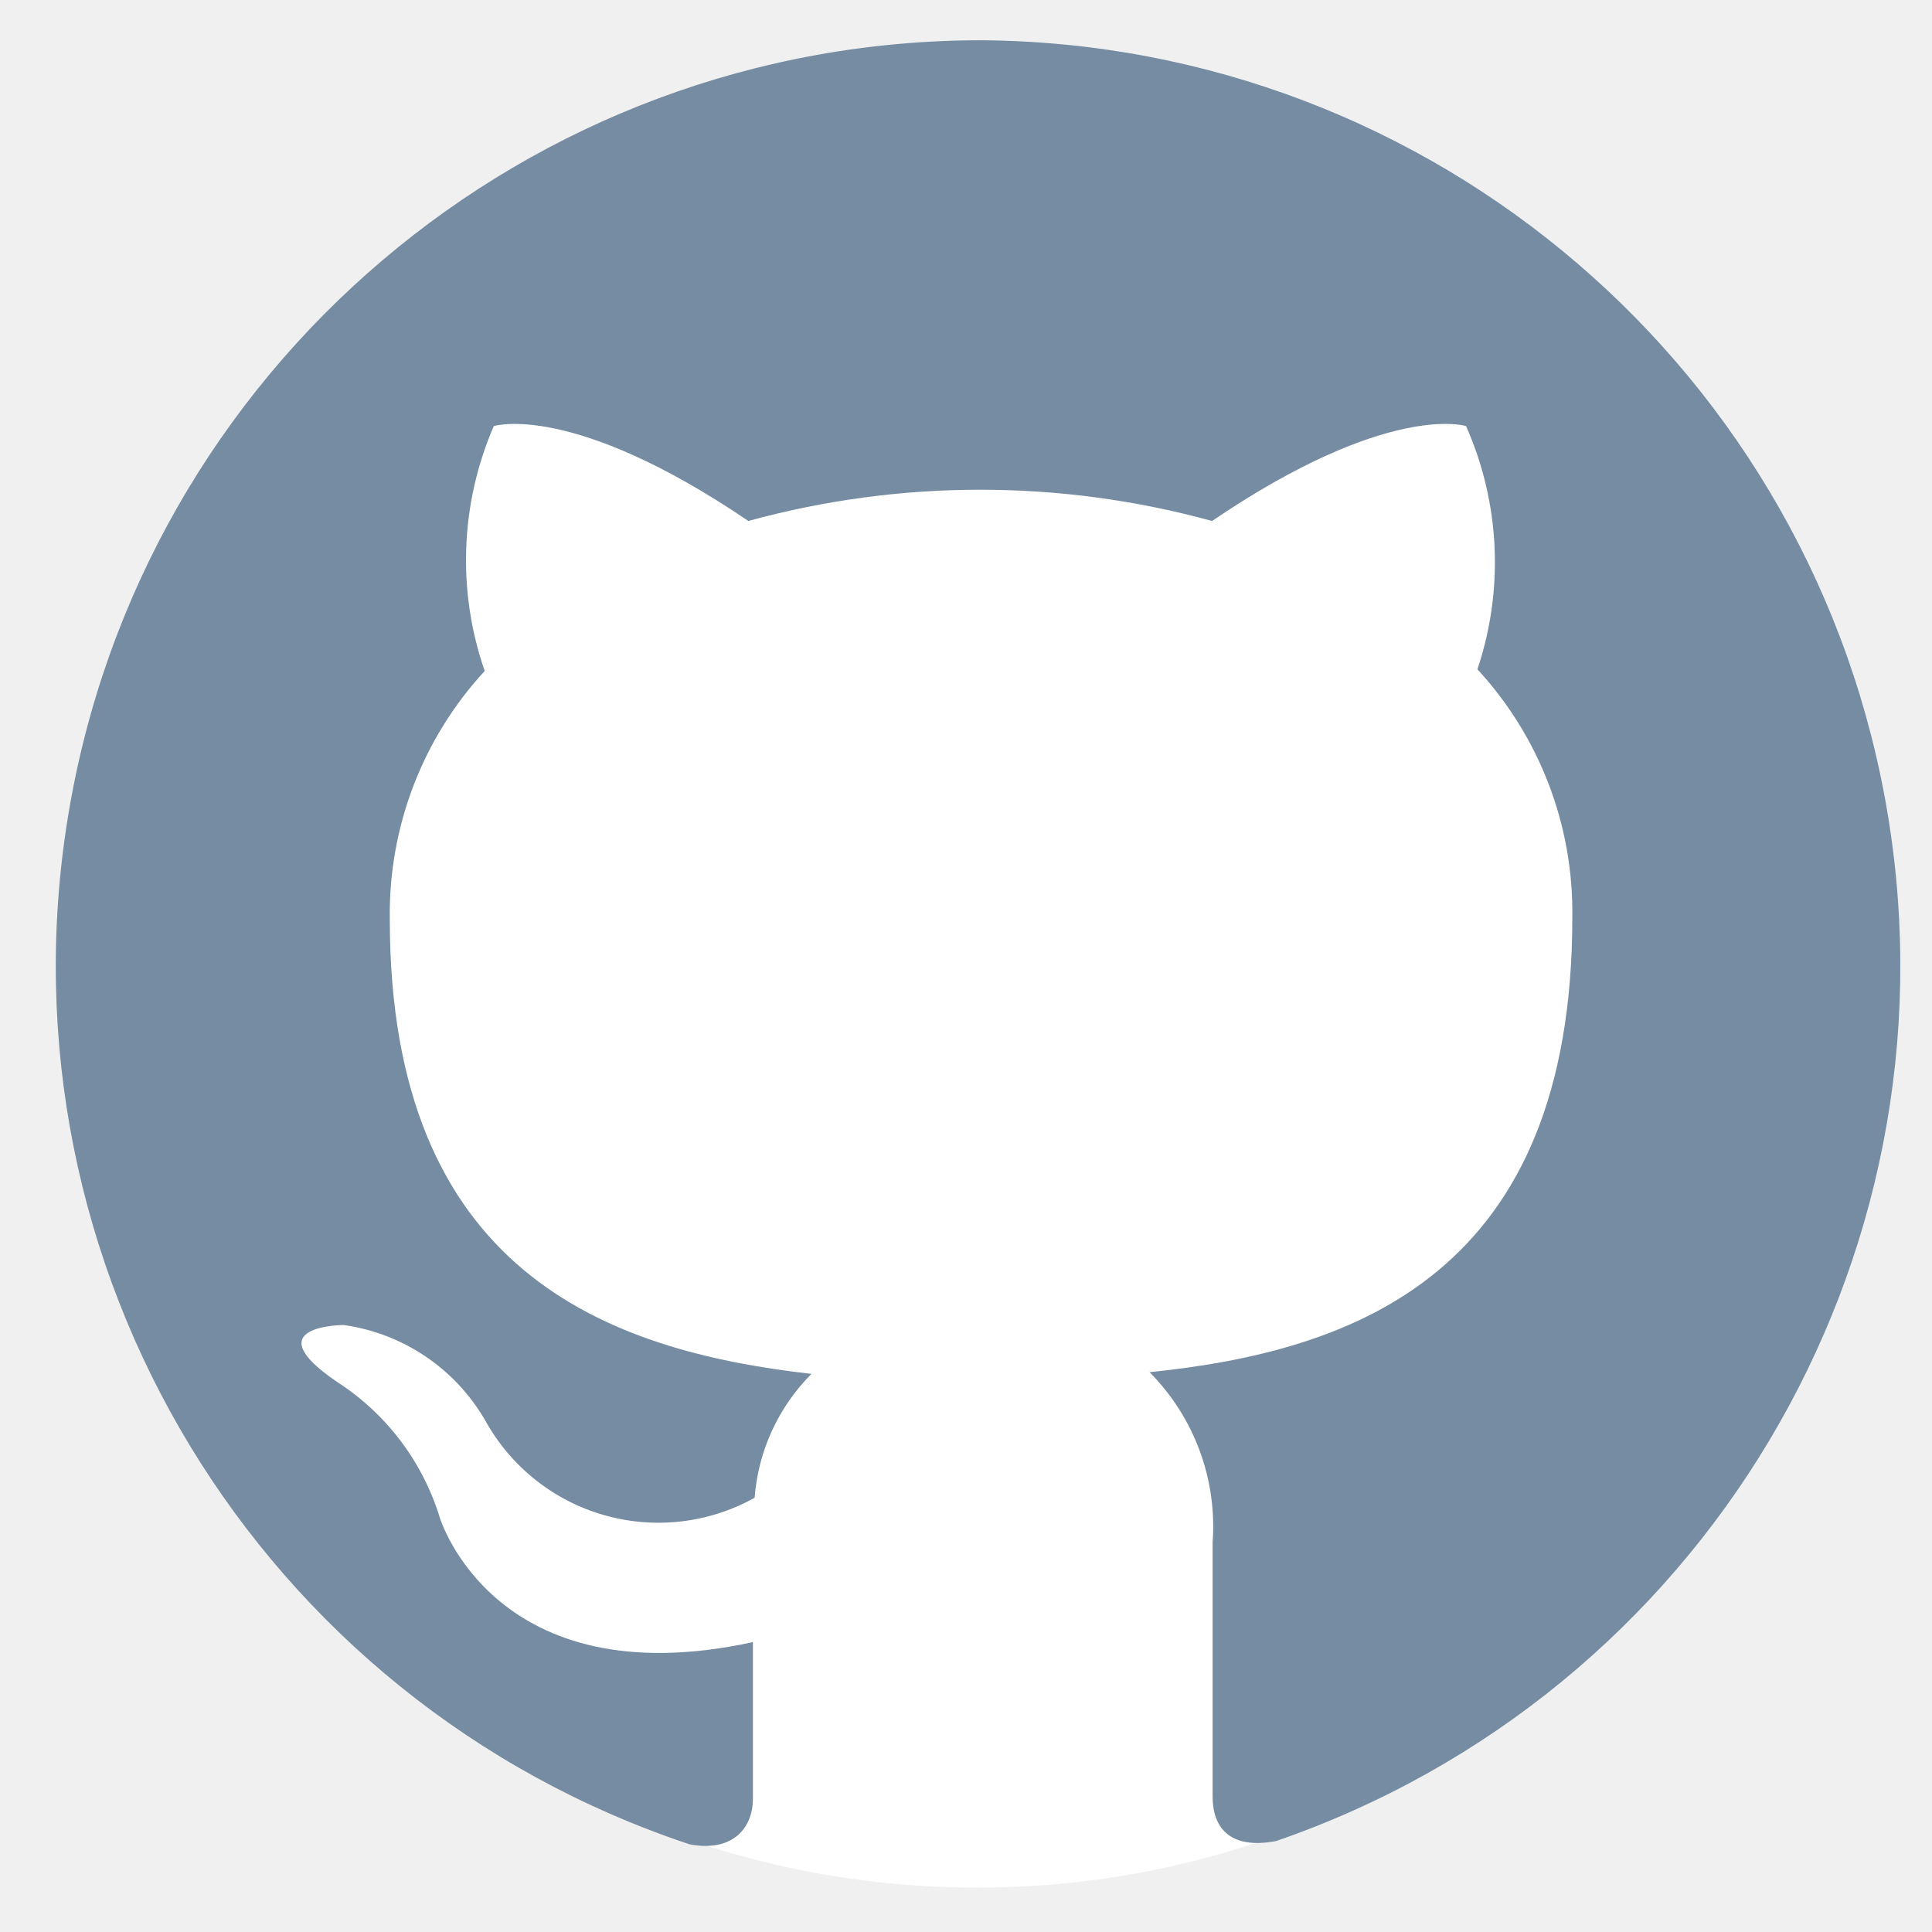
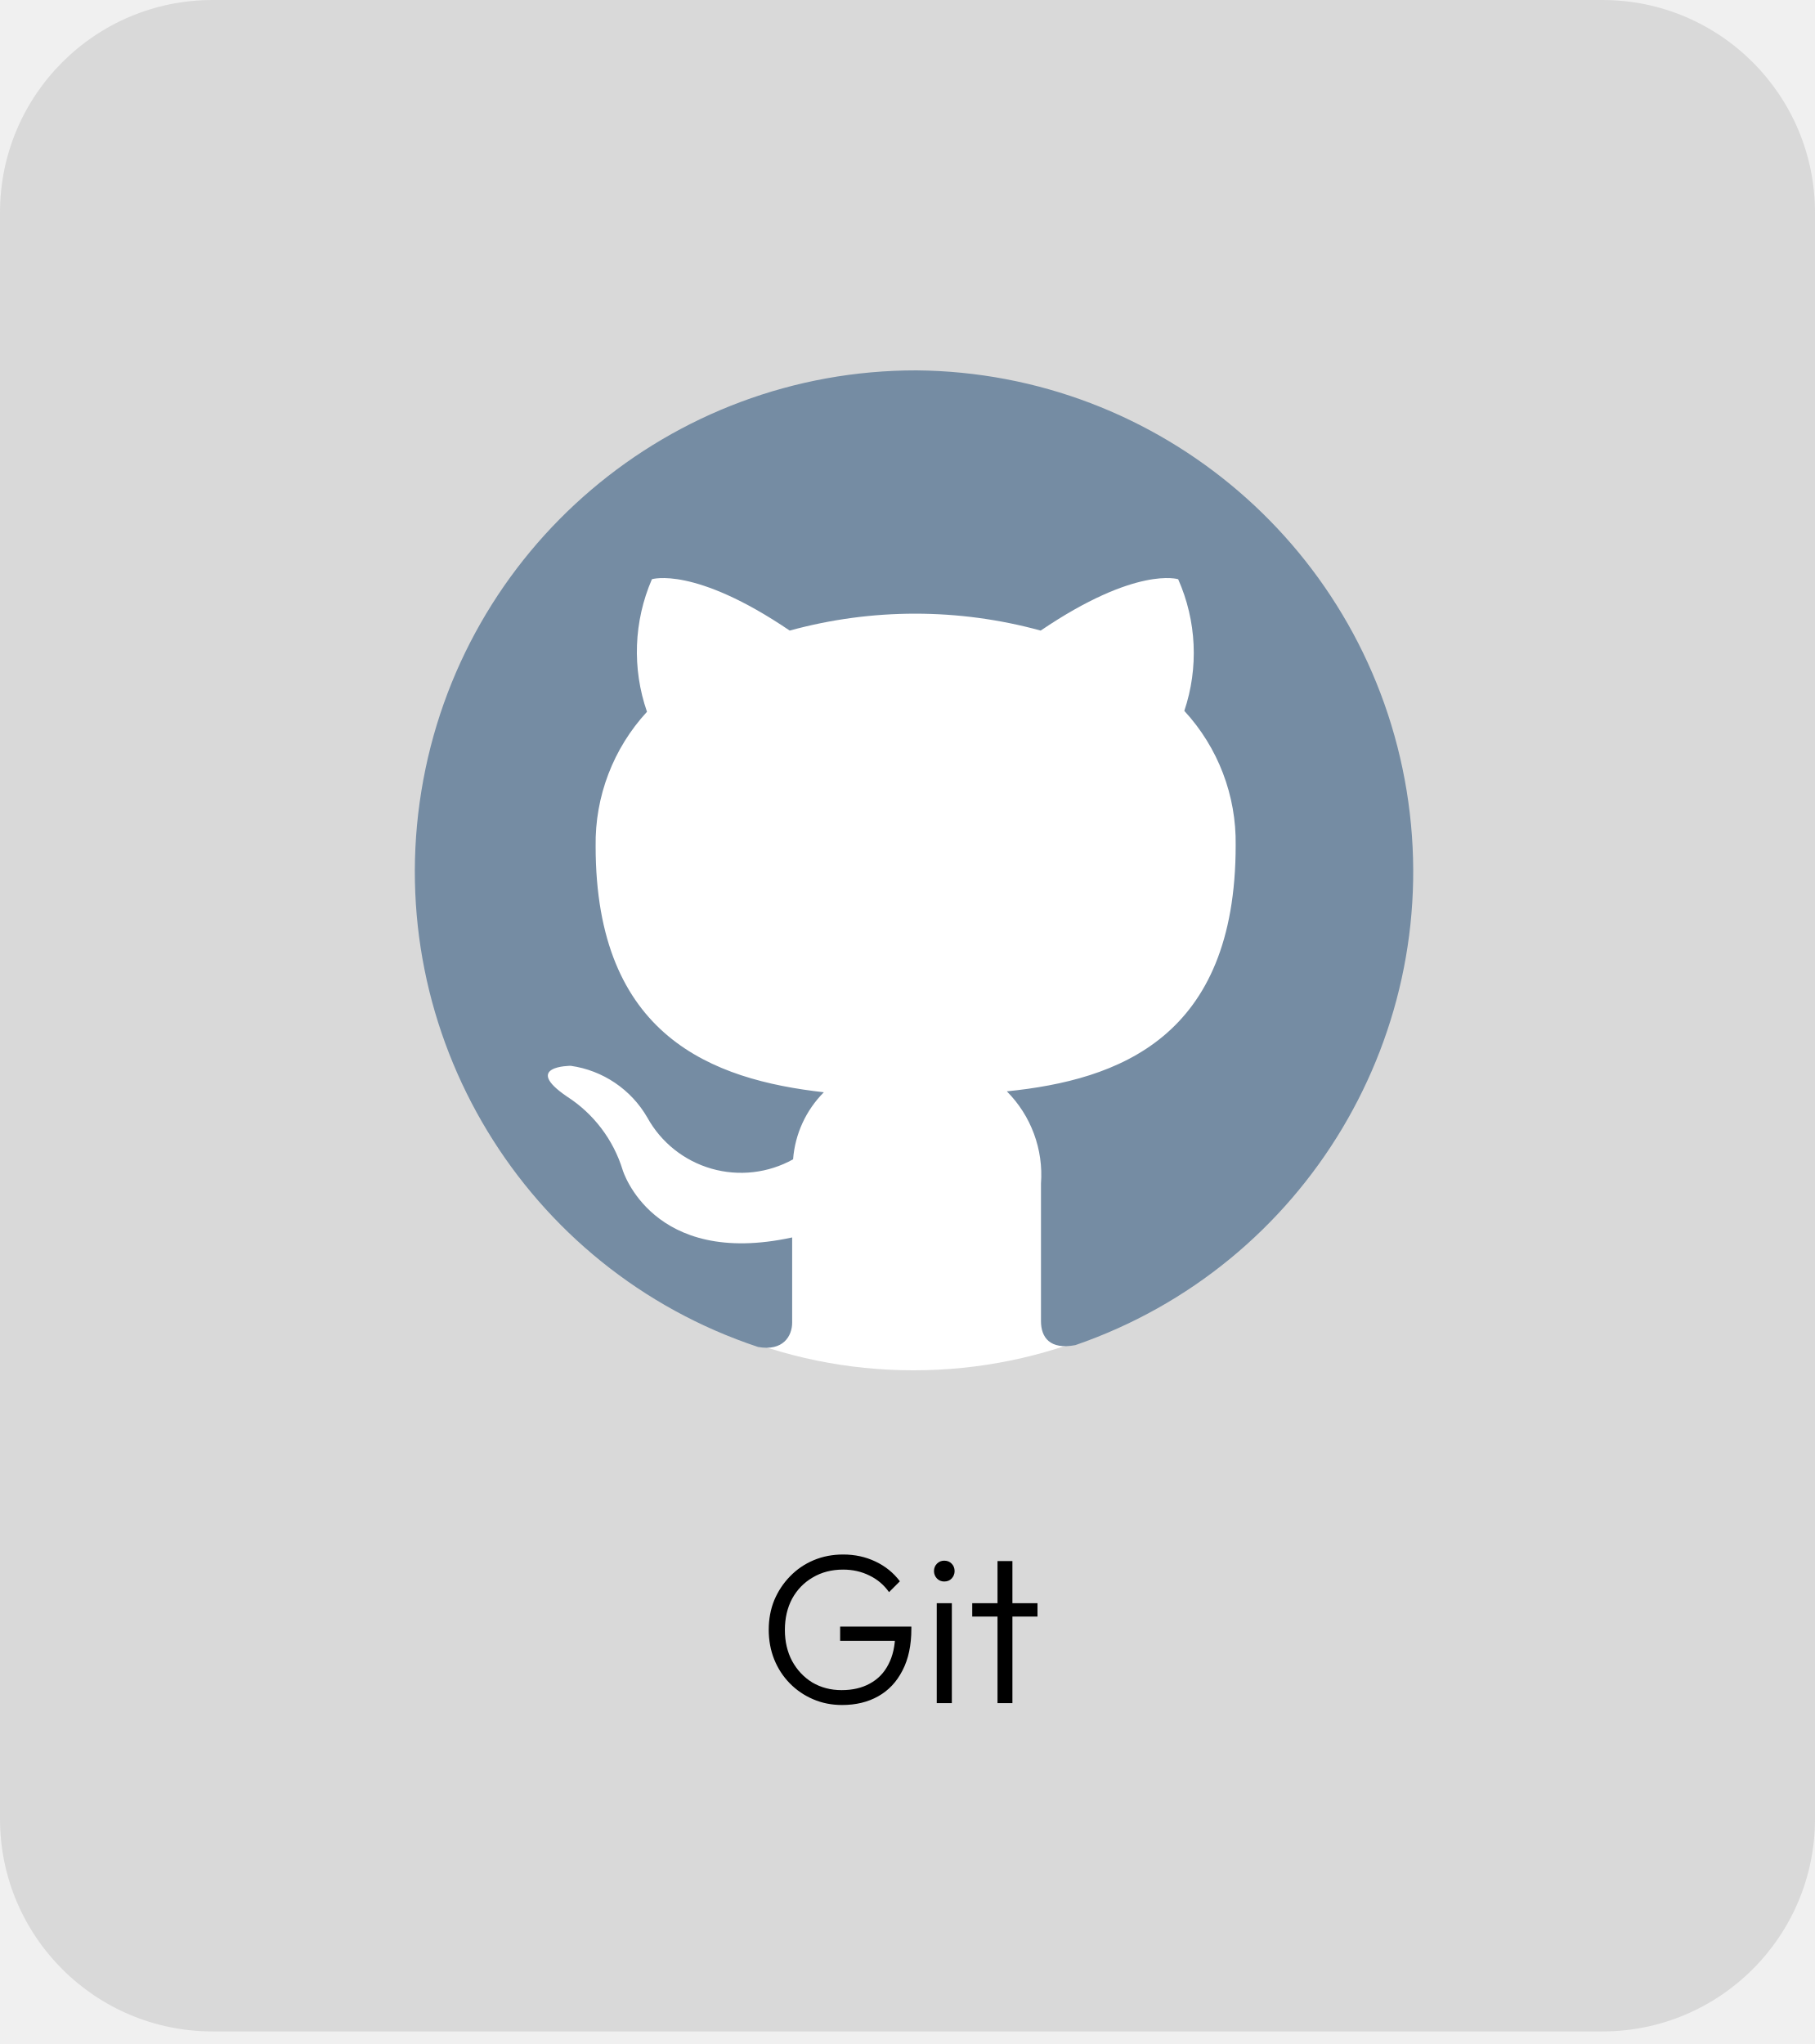
- <svg xmlns="http://www.w3.org/2000/svg" width="87" height="87" viewBox="0 0 87 87" fill="none">
-   <rect x="4" y="5" width="80" height="80" rx="40" fill="white" />
-   <mask id="mask0_19_168" style="mask-type:luminance" maskUnits="userSpaceOnUse" x="4" y="5" width="80" height="80">
-     <rect x="4" y="5" width="80" height="80" rx="40" fill="white" />
+ <svg xmlns="http://www.w3.org/2000/svg" width="111" height="125" viewBox="0 0 111 125" fill="none">
+   <rect width="111" height="124.232" rx="13" fill="#D9D9D9" />
+   <rect x="26.464" y="24.993" width="58.808" height="58.808" rx="29.404" fill="white" />
+   <mask id="mask0_145_167" style="mask-type:luminance" maskUnits="userSpaceOnUse" x="26" y="24" width="60" height="60">
+     <rect x="26.464" y="24.993" width="58.808" height="58.808" rx="29.404" fill="white" />
  </mask>
-   <g mask="url(#mask0_19_168)">
+   <g mask="url(#mask0_145_167)">
</g>
-   <path fill-rule="evenodd" clip-rule="evenodd" d="M44.242 1.813C23.781 1.792 6.33 16.625 3.054 36.822C-0.222 57.019 11.646 76.608 31.064 83.055C33.162 83.439 33.904 82.134 33.904 81.034C33.904 79.933 33.904 77.426 33.904 73.946C22.262 76.479 19.805 68.342 19.805 68.342C19.033 65.82 17.392 63.653 15.174 62.226C11.412 59.667 15.481 59.667 15.481 59.667C18.153 60.045 20.502 61.63 21.852 63.966C22.996 66.04 24.918 67.572 27.194 68.225C29.47 68.878 31.912 68.598 33.981 67.446C34.142 65.341 35.049 63.363 36.54 61.868C27.277 60.819 17.553 57.237 17.553 41.398C17.49 37.26 19.02 33.256 21.827 30.215C20.577 26.618 20.723 22.682 22.236 19.187C22.236 19.187 25.742 18.061 33.7 23.46C40.533 21.584 47.746 21.584 54.58 23.46C62.538 18.061 66.018 19.187 66.018 19.187C67.552 22.645 67.735 26.553 66.529 30.139C69.336 33.179 70.866 37.183 70.803 41.321C70.803 57.339 61.054 60.844 51.765 61.791C53.78 63.817 54.816 66.618 54.605 69.468C54.605 75.046 54.605 79.549 54.605 80.906C54.605 82.262 55.347 83.311 57.471 82.902C76.659 76.287 88.294 56.814 85.026 36.782C81.758 16.752 64.537 1.986 44.242 1.813Z" fill="#758CA3" />
+   <path fill-rule="evenodd" clip-rule="evenodd" d="M56.045 22.65C41.005 22.635 28.177 33.539 25.768 48.386C23.36 63.232 32.084 77.632 46.358 82.372C47.901 82.654 48.446 81.695 48.446 80.886C48.446 80.077 48.446 78.233 48.446 75.675C39.888 77.538 38.082 71.556 38.082 71.556C37.514 69.702 36.308 68.109 34.678 67.061C31.912 65.179 34.903 65.179 34.903 65.179C36.867 65.457 38.594 66.622 39.587 68.34C40.427 69.864 41.84 70.99 43.514 71.47C45.187 71.95 46.982 71.744 48.503 70.898C48.621 69.35 49.288 67.896 50.384 66.797C43.575 66.026 36.427 63.392 36.427 51.749C36.38 48.708 37.505 45.764 39.568 43.529C38.649 40.885 38.757 37.991 39.869 35.422C39.869 35.422 42.446 34.595 48.296 38.563C53.319 37.184 58.621 37.184 63.645 38.563C69.495 34.595 72.053 35.422 72.053 35.422C73.181 37.964 73.315 40.837 72.429 43.473C74.492 45.708 75.617 48.651 75.57 51.693C75.57 63.468 68.404 66.045 61.576 66.741C63.057 68.23 63.819 70.289 63.663 72.383C63.663 76.484 63.663 79.795 63.663 80.792C63.663 81.788 64.209 82.56 65.77 82.259C79.875 77.396 88.428 63.082 86.026 48.357C83.623 33.632 70.965 22.778 56.045 22.65Z" fill="#758CA3" />
+   <path d="M51.498 104.269C50.866 104.269 50.276 104.152 49.73 103.918C49.184 103.684 48.708 103.359 48.3 102.943C47.893 102.527 47.577 102.042 47.351 101.487C47.126 100.924 47.013 100.317 47.013 99.667C47.013 99.017 47.126 98.415 47.351 97.86C47.585 97.306 47.906 96.82 48.313 96.404C48.721 95.98 49.202 95.65 49.756 95.416C50.311 95.182 50.913 95.065 51.563 95.065C52.283 95.065 52.941 95.208 53.539 95.494C54.146 95.78 54.644 96.183 55.034 96.703L54.371 97.366C54.059 96.924 53.661 96.586 53.175 96.352C52.69 96.11 52.153 95.988 51.563 95.988C50.861 95.988 50.242 96.149 49.704 96.469C49.167 96.781 48.747 97.215 48.443 97.769C48.149 98.324 48.001 98.961 48.001 99.68C48.001 100.391 48.149 101.024 48.443 101.578C48.747 102.133 49.158 102.571 49.678 102.891C50.207 103.203 50.805 103.359 51.472 103.359C52.14 103.359 52.716 103.225 53.201 102.956C53.695 102.688 54.072 102.298 54.332 101.786C54.601 101.275 54.74 100.66 54.748 99.94L55.294 100.343H51.381V99.472H55.736V99.615C55.736 100.621 55.554 101.47 55.19 102.163C54.835 102.857 54.341 103.381 53.708 103.736C53.076 104.092 52.339 104.269 51.498 104.269ZM57.289 104.152V98.042H58.212V104.152H57.289ZM57.744 96.716C57.571 96.716 57.423 96.656 57.302 96.534C57.181 96.404 57.12 96.253 57.12 96.079C57.12 95.897 57.181 95.746 57.302 95.624C57.423 95.503 57.571 95.442 57.744 95.442C57.935 95.442 58.086 95.503 58.199 95.624C58.32 95.746 58.381 95.897 58.381 96.079C58.381 96.253 58.32 96.404 58.199 96.534C58.086 96.656 57.935 96.716 57.744 96.716ZM61.005 104.152V95.468H61.916V104.152H61.005ZM59.459 98.861V98.042H63.45V98.861H59.459Z" fill="black" />
</svg>
